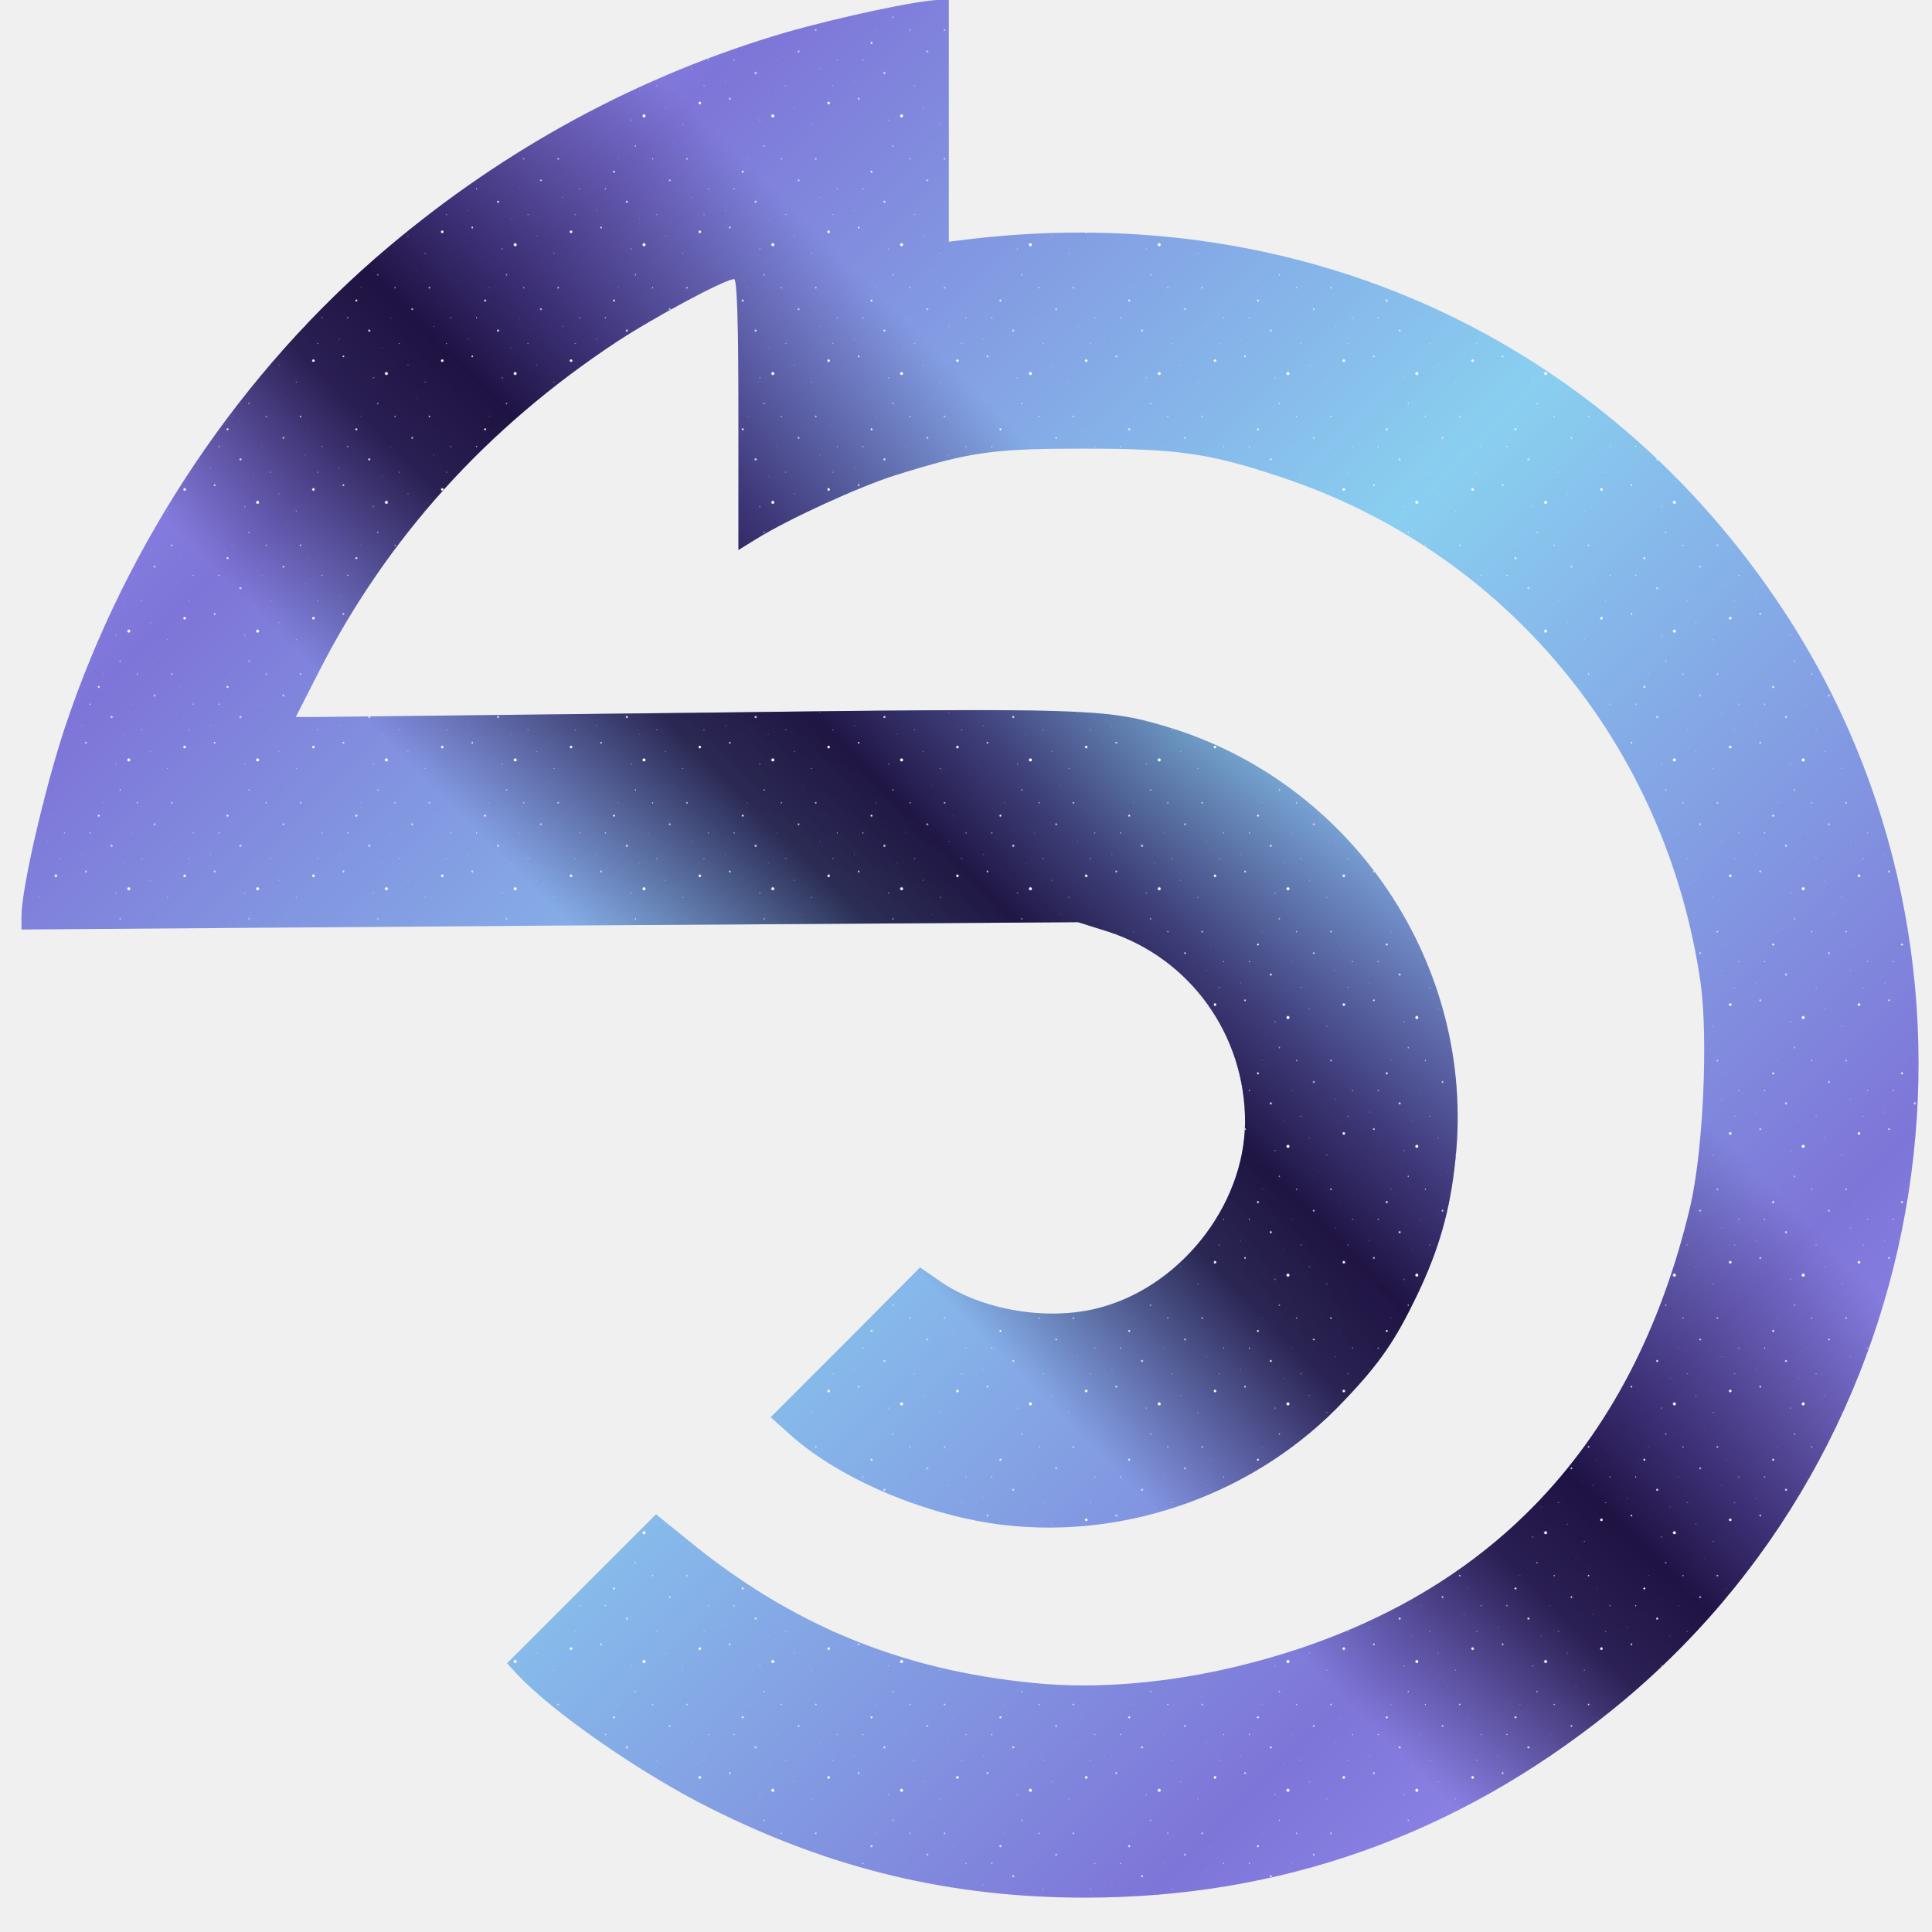
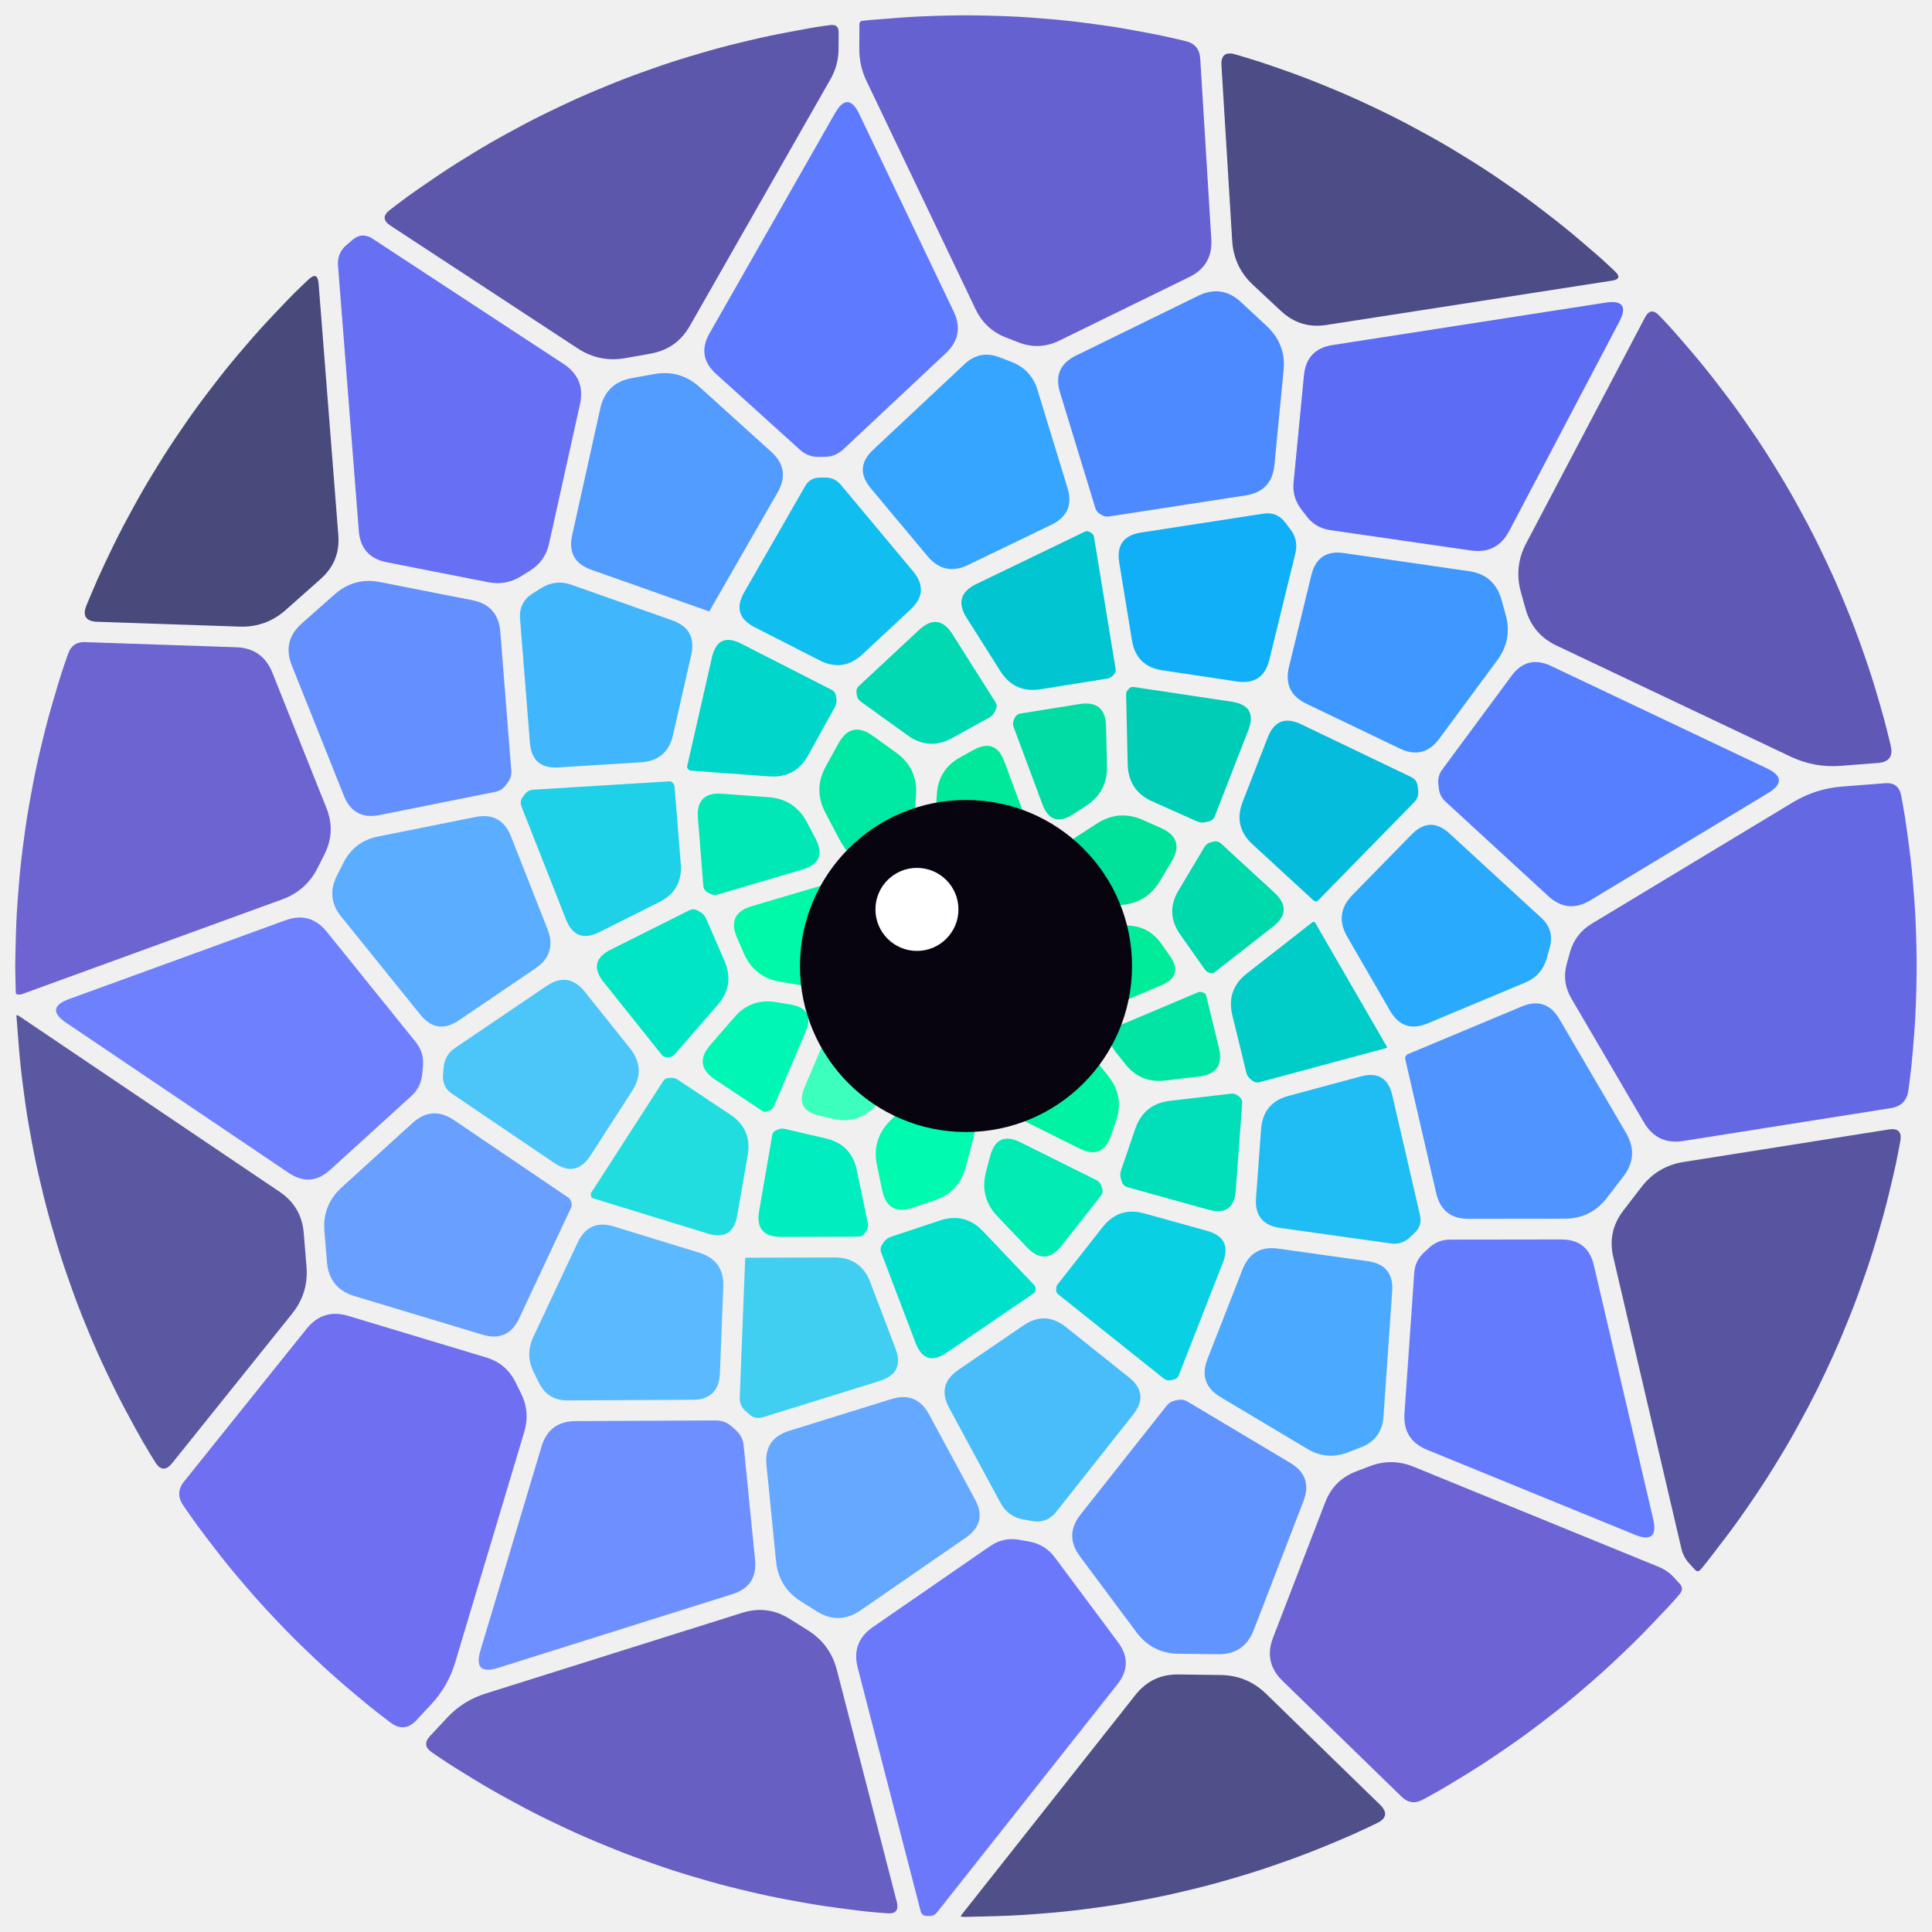
- <svg xmlns="http://www.w3.org/2000/svg" version="1.1" width="100%" height="100%" viewBox="1720 1520 4500 4500" preserveAspectRatio="xMidYMid meet">
-   <defs>
-     <linearGradient id="auroraClara" x1="0%" y1="0%" x2="100%" y2="100%">
-       <stop offset="0%" style="stop-color:#A49BFF;" />
-       <stop offset="20%" style="stop-color:#7E75D8;" />
-       <stop offset="50%" style="stop-color:#89CFF0;" />
-       <stop offset="80%" style="stop-color:#7E75D8;" />
-       <stop offset="100%" style="stop-color:#A49BFF;" />
-     </linearGradient>
-     <linearGradient id="auroraDiagonaOscura" x1="100%" y1="0%" x2="0%" y2="100%">
-       <stop offset="0%" style="stop-color:#1A0D3B; stop-opacity:0" />
-       <stop offset="40%" style="stop-color:#1A0D3B; stop-opacity:0" />
-       <stop offset="48%" style="stop-color:#150930; stop-opacity:0.8" />
-       <stop offset="52%" style="stop-color:#1A0D3B; stop-opacity:0.95" />
-       <stop offset="56%" style="stop-color:#2C1E5D; stop-opacity:0.8" />
-       <stop offset="65%" style="stop-color:#2C1E5D; stop-opacity:0" />
-       <stop offset="100%" style="stop-color:#2C1E5D; stop-opacity:0" />
-     </linearGradient>
-     <pattern id="finalStarsPattern" patternUnits="userSpaceOnUse" width="300" height="300">
-       <circle cx="50" cy="80" r="3" fill="#ffffff" fill-opacity="0.95" />
-       <circle cx="220" cy="150" r="2.5" fill="#e0e0ff" fill-opacity="0.9" />
-       <circle cx="180" cy="50" r="3.5" fill="#ffffff" fill-opacity="1" />
-       <circle cx="120" cy="200" r="2" fill="#f0f0ff" fill-opacity="0.85" />
-       <circle cx="280" cy="90" r="2" fill="#ffffff" fill-opacity="0.8" />
-       <circle cx="80" cy="250" r="1.8" fill="#e5e5ff" fill-opacity="0.9" />
-       <circle cx="250" cy="220" r="2.2" fill="#ffffff" fill-opacity="0.95" />
-       <circle cx="30" cy="180" r="1.2" fill="#ffffff" fill-opacity="0.7" />
-       <circle cx="150" cy="120" r="1" fill="#f5f5ff" fill-opacity="0.8" />
-       <circle cx="200" cy="280" r="1.5" fill="#ffffff" fill-opacity="0.75" />
-       <circle cx="90" cy="30" r="1" fill="#e8e8ff" fill-opacity="0.8" />
-       <circle cx="270" cy="180" r="1.3" fill="#ffffff" fill-opacity="0.85" />
-       <circle cx="40" cy="120" r="1.1" fill="#f0f0ff" fill-opacity="0.7" />
-       <circle cx="160" cy="250" r="1.4" fill="#ffffff" fill-opacity="0.8" />
-       <circle cx="210" cy="40" r="1.2" fill="#e5e5ff" fill-opacity="0.75" />
-       <circle cx="70" cy="160" r="0.8" fill="#ffffff" fill-opacity="0.6" />
-       <circle cx="190" cy="110" r="0.7" fill="#f8f8ff" fill-opacity="0.65" />
-       <circle cx="130" cy="70" r="0.9" fill="#ffffff" fill-opacity="0.7" />
-       <circle cx="240" cy="250" r="0.8" fill="#eeeeee" fill-opacity="0.6" />
-       <circle cx="60" cy="220" r="0.6" fill="#ffffff" fill-opacity="0.55" />
-       <circle cx="170" cy="180" r="0.7" fill="#f5f5ff" fill-opacity="0.6" />
-       <circle cx="290" cy="130" r="0.8" fill="#ffffff" fill-opacity="0.65" />
-       <circle cx="110" cy="290" r="0.6" fill="#e8e8ff" fill-opacity="0.6" />
-     </pattern>
-   </defs>
-   <g transform="rotate(180, 4550, 3770)">
-     <path fill="url(#auroraClara)" d="M5170 5739 l0 -282 -57 7 c-768 88 -1469 -233 -1886 -864 -544 -825               -369 -1947 402 -2566 359 -289 769 -434 1223 -434 312 0 590 66 873 208 161               80 371 226 452 314 l22 24 -173 173 -174 174 -74 -60 c-240 -197 -496 -303               -806 -333 -145 -15 -316 0 -479 40 -563 138 -914 496 -1050 1070 -30 130 -42               390 -24 521 80 553 453 1004 978 1178 165 55 239 66 458 66 213 0 264 -7 440               -62 83 -26 249 -102 323 -148 l42 -26 0 315 c0 208 3 316 10 316 21 0 187 -89               275 -147 301 -199 532 -454 691 -765 l55 -108 -48 0 c-26 0 -430 5 -897 10               -888 11 -940 10 -1078 -31 -437 -128 -726 -557 -678 -1009 12 -118 38 -210 90               -318 50 -104 86 -157 169 -244 201 -214 502 -324 793 -290 179 21 380 106 495               208 l48 43 -174 174 -174 175 -49 -34 c-94 -64 -240 -90 -357 -63 -195 45               -350 238 -351 436 0 203 128 381 319 443 l70 22 1231 -8 1230 -9 0 31 c0 63               -53 294 -101 439 -144 433 -412 832 -753 1119 -276 233 -589 402 -928 501               -118 34 -309 75 -354 75 l-24 0 0 -281z" />
-     <path fill="url(#auroraDiagonaOscura)" d="M5170 5739 l0 -282 -57 7 c-768 88 -1469 -233 -1886 -864 -544 -825               -369 -1947 402 -2566 359 -289 769 -434 1223 -434 312 0 590 66 873 208 161               80 371 226 452 314 l22 24 -173 173 -174 174 -74 -60 c-240 -197 -496 -303               -806 -333 -145 -15 -316 0 -479 40 -563 138 -914 496 -1050 1070 -30 130 -42               390 -24 521 80 553 453 1004 978 1178 165 55 239 66 458 66 213 0 264 -7 440               -62 83 -26 249 -102 323 -148 l42 -26 0 315 c0 208 3 316 10 316 21 0 187 -89               275 -147 301 -199 532 -454 691 -765 l55 -108 -48 0 c-26 0 -430 5 -897 10               -888 11 -940 10 -1078 -31 -437 -128 -726 -557 -678 -1009 12 -118 38 -210 90               -318 50 -104 86 -157 169 -244 201 -214 502 -324 793 -290 179 21 380 106 495               208 l48 43 -174 174 -174 175 -49 -34 c-94 -64 -240 -90 -357 -63 -195 45               -350 238 -351 436 0 203 128 381 319 443 l70 22 1231 -8 1230 -9 0 31 c0 63               -53 294 -101 439 -144 433 -412 832 -753 1119 -276 233 -589 402 -928 501               -118 34 -309 75 -354 75 l-24 0 0 -281z" />
-     <path fill="url(#finalStarsPattern)" d="M5170 5739 l0 -282 -57 7 c-768 88 -1469 -233 -1886 -864 -544 -825               -369 -1947 402 -2566 359 -289 769 -434 1223 -434 312 0 590 66 873 208 161               80 371 226 452 314 l22 24 -173 173 -174 174 -74 -60 c-240 -197 -496 -303               -806 -333 -145 -15 -316 0 -479 40 -563 138 -914 496 -1050 1070 -30 130 -42               390 -24 521 80 553 453 1004 978 1178 165 55 239 66 458 66 213 0 264 -7 440               -62 83 -26 249 -102 323 -148 l42 -26 0 315 c0 208 3 316 10 316 21 0 187 -89               275 -147 301 -199 532 -454 691 -765 l55 -108 -48 0 c-26 0 -430 5 -897 10               -888 11 -940 10 -1078 -31 -437 -128 -726 -557 -678 -1009 12 -118 38 -210 90               -318 50 -104 86 -157 169 -244 201 -214 502 -324 793 -290 179 21 380 106 495               208 l48 43 -174 174 -174 175 -49 -34 c-94 -64 -240 -90 -357 -63 -195 45               -350 238 -351 436 0 203 128 381 319 443 l70 22 1231 -8 1230 -9 0 31 c0 63               -53 294 -101 439 -144 433 -412 832 -753 1119 -276 233 -589 402 -928 501               -118 34 -309 75 -354 75 l-24 0 0 -281z" />
-   </g>
+ <svg xmlns="http://www.w3.org/2000/svg" width="512" height="512" viewBox="0 0 512 512" role="img" aria-label="SAPHO">
+   <path d="M293.76,267.02Q287.31,269.75 280.82,267.11L260.44,258.83Q259.4,258.4 258.98,257.35L258.74,256.72Q258.32,255.67 259.17,254.93L264.37,250.39Q268.15,247.09 273.15,246.79L297.69,245.31Q304.11,244.92 307.81,250.17L310.03,253.33Q313.73,258.58 307.81,261.08Z" fill="#00EB9A" />
+   <path d="M219.34,273.75Q222.08,267.31 228.61,264.81L250.69,256.35Q251.32,256.11 251.92,256.4L252.28,256.58Q252.89,256.87 253.13,257.5L253.85,259.33Q254.46,260.87 254.27,262.51L253.65,267.81Q253.15,272.15 250.05,275.23L231.74,293.4Q227.12,297.98 220.79,296.5L216.99,295.62Q210.66,294.14 213.21,288.15Z" fill="#3CFFBD" />
+   <path d="M271.8,216.97Q274.24,223.53 271.15,229.81L267.12,238.02Q264.82,242.7 260.9,246.12L255.05,251.22Q254.62,251.6 254.1,251.35L253.8,251.2Q253.28,250.95 252.95,250.48L249.04,245.05Q246.39,241.36 246.67,236.82L248.27,210.53Q248.67,203.89 254.5,200.67L257.99,198.74Q263.82,195.53 266.14,201.76Z" fill="#00E99A" />
+   <path d="M270.94,296.84Q264.68,293.72 262.68,287.01L259.53,276.43Q258.56,273.18 258.96,269.81L259.19,267.79Q259.58,264.41 262.73,265.69L279.14,272.36Q285.63,275 289.98,280.48L293.72,285.18Q297.99,290.54 295.77,297.04L294.43,300.93Q292.21,307.42 286.07,304.37Z" fill="#00F3A3" />
+   <path d="M216.29,235.1Q223,233.12 229.02,236.7L238.6,242.4Q241.69,244.24 243.78,247.15L245.04,248.9Q247.14,251.82 243.78,253.11L226.25,259.82Q219.72,262.32 212.81,261.18L206.81,260.19Q199.91,259.05 197.12,252.63L195.33,248.53Q192.54,242.11 199.26,240.13Z" fill="#00F8A9" />
+   <path d="M307.44,233.41Q303.86,239.42 296.87,239.85L278.36,240.97Q271.6,241.37 274.59,235.3L276.38,231.65Q279.37,225.57 285.05,221.9L290.66,218.27Q296.54,214.47 302.93,217.32L307.69,219.44Q314.08,222.3 310.49,228.31Z" fill="#00E29A" />
+   <path d="M232.4,308.76Q230.98,301.9 235.94,296.97L249.58,283.44Q254.44,278.61 256.4,285.18L257.57,289.12Q259.53,295.69 257.78,302.32L255.98,309.16Q254.2,315.93 247.56,318.15L241.86,320.05Q235.22,322.27 233.79,315.42Z" fill="#00FAAF" />
+   <path d="M237.5,199.47Q243.18,203.56 242.76,210.54L241.54,230.51Q241.12,237.5 235.1,233.92L231.46,231.76Q225.45,228.18 222.2,221.98L218.73,215.37Q215.48,209.17 218.87,203.05L222.2,197.02Q225.59,190.89 231.27,194.98Z" fill="#00E9A4" />
+   <path d="M308.74,286.35Q302.27,287.1 298.22,282L295.79,278.95Q291.74,273.85 297.74,271.31L317.46,262.98Q318.02,262.74 318.6,262.95L318.94,263.07Q319.52,263.28 319.66,263.87L323.03,277.68Q324.68,284.48 317.73,285.3Z" fill="#00E5A4" />
+   <path d="M194.69,269.51Q199.05,264.49 205.61,265.57L209.54,266.22Q216.1,267.3 213.5,273.42L205.1,293.16Q204.75,293.97 203.95,294.3L203.47,294.5Q202.66,294.84 201.94,294.36L189.48,286.08Q183.66,282.2 188.25,276.92Z" fill="#00F6B4" />
+   <path d="M293.36,203.05Q293.52,209.87 287.79,213.58L284.35,215.8Q278.62,219.51 276.23,213.11L268.62,192.65Q268.26,191.69 268.69,190.75L268.95,190.19Q269.38,189.26 270.4,189.09L286.05,186.59Q292.96,185.48 293.12,192.48Z" fill="#00DCA4" />
+   <path d="M264.35,322.36Q259.53,317.28 261.31,310.52L262.4,306.39Q264.18,299.62 270.45,302.73L290.53,312.73Q291.54,313.23 291.88,314.3L292.09,314.94Q292.43,316.01 291.74,316.89L281.32,330.14Q276.99,335.64 272.17,330.57Z" fill="#00ECB4" />
+   <path d="M203.65,211.26Q210.63,211.77 213.89,217.97L216.13,222.25Q219.38,228.45 212.67,230.43L190.24,237.05Q189.12,237.38 188.11,236.81L187.5,236.46Q186.49,235.89 186.39,234.73L184.96,216.82Q184.4,209.84 191.38,210.35Z" fill="#00E8B5" />
+   <path d="M321.87,257.67Q321.34,258.09 320.71,257.86L320.33,257.72Q319.69,257.49 319.31,256.94L312.78,247.68Q308.75,241.96 312.34,235.95L319.19,224.46Q319.79,223.46 320.93,223.2L321.61,223.04Q322.75,222.77 323.61,223.56L337.71,236.54Q342.86,241.28 337.34,245.59Z" fill="#00D9AB" />
+   <path d="M204.65,300.83Q204.82,299.9 205.69,299.54L206.21,299.32Q207.09,298.95 208.01,299.17L218.83,301.69Q225.65,303.28 227.07,310.14L229.99,324.16Q230.22,325.28 229.58,326.22L229.2,326.78Q228.56,327.72 227.42,327.72L206.98,327.78Q199.98,327.8 201.18,320.9Z" fill="#00EEBF" />
+   <path d="M263.78,186.04Q264.38,186.98 263.91,187.99L263.63,188.59Q263.16,189.6 262.19,190.14L252.34,195.58Q246.21,198.96 240.53,194.87L228.11,185.93Q227.23,185.3 227.08,184.24L226.98,183.6Q226.82,182.53 227.61,181.8L243.56,166.94Q248.68,162.17 252.42,168.09Z" fill="#00D9B2" />
+   <path d="M298.83,314.63Q297.66,314.3 297.29,313.15L297.07,312.46Q296.7,311.31 297.09,310.16L300.85,299.16Q303.12,292.54 310.07,291.73L326.28,289.83Q327.26,289.72 328.03,290.34L328.49,290.71Q329.26,291.33 329.19,292.32L327.49,315.47Q326.98,322.45 320.23,320.58Z" fill="#00DEBA" />
+   <path d="M182.66,241.24Q183.78,240.68 184.88,241.3L185.53,241.67Q186.63,242.29 187.13,243.44L191.98,254.61Q194.77,261.03 190.18,266.31L178.78,279.43Q178.2,280.09 177.33,280.15L176.81,280.18Q175.94,280.24 175.39,279.56L159.97,260.26Q155.6,254.79 161.86,251.66Z" fill="#00E6C5" />
+   <path d="M319.54,217.87Q318.3,218.16 317.15,217.64L305.4,212.4Q299.01,209.54 298.85,202.55L298.43,184.08Q298.41,183.34 298.92,182.81L299.22,182.49Q299.73,181.96 300.46,182.06L326.42,185.96Q333.35,187 330.81,193.52L321.96,216.24Q321.5,217.41 320.27,217.7Z" fill="#00CDB5" />
+   <path d="M233.54,331.98Q233.1,330.83 233.79,329.81L234.21,329.19Q234.91,328.17 236.08,327.78L249.05,323.45Q255.69,321.23 260.51,326.3L274.03,340.51Q274.43,340.92 274.42,341.5L274.41,341.85Q274.4,342.42 273.93,342.75L250.9,358.46Q245.12,362.41 242.63,355.87Z" fill="#00E1CC" />
+   <path d="M220.33,182.78Q221.38,183.31 221.55,184.47L221.65,185.17Q221.83,186.34 221.26,187.36L214.19,200.14Q210.81,206.27 203.82,205.75L183.1,204.23Q182.71,204.2 182.44,203.91L182.29,203.73Q182.02,203.44 182.11,203.05L188.67,174.23Q190.22,167.41 196.46,170.59Z" fill="#00D6CA" />
+   <path d="M333.8,286.79Q332.75,287.08 331.9,286.39L331.39,285.98Q330.54,285.3 330.29,284.24L326.59,269.07Q324.93,262.27 330.45,257.96L347.78,244.42Q347.93,244.3 348.12,244.32L348.24,244.33Q348.43,244.35 348.53,244.51L367.55,277.42Q367.6,277.5 367.56,277.58L367.53,277.63Q367.49,277.72 367.4,277.74Z" fill="#00CDC8" />
+   <path d="M175.72,286.55Q176.25,285.73 177.22,285.67L177.81,285.63Q178.78,285.57 179.59,286.11L193.52,295.37Q199.35,299.24 198.15,306.14L195.39,322.07Q194.2,328.96 187.51,326.9L157.19,317.58Q156.79,317.45 156.66,317.05L156.59,316.81Q156.47,316.4 156.7,316.05Z" fill="#22DDE0" />
+   <path d="M295.65,177.29Q295.79,178.12 295.21,178.73L294.86,179.09Q294.28,179.7 293.45,179.83L275.77,182.66Q268.85,183.77 265.11,177.86L256.17,163.73Q252.43,157.82 258.74,154.77L287.44,140.92Q288.12,140.59 288.77,140.98L289.16,141.21Q289.81,141.6 289.93,142.35Z" fill="#01C5D0" />
+   <path d="M280.43,343.01Q279.9,342.58 279.91,341.9L279.92,341.49Q279.93,340.81 280.35,340.28L292.2,325.2Q296.53,319.7 303.27,321.57L319.89,326.19Q326.64,328.06 324.09,334.58L312.42,364.4Q312.02,365.43 310.95,365.64L310.3,365.77Q309.22,365.99 308.37,365.3Z" fill="#0AD0E3" />
+   <path d="M177.37,207.07Q177.87,207.04 178.2,207.41L178.4,207.63Q178.73,208.01 178.77,208.5L180.41,228.96Q180.97,235.93 174.71,239.07L158.82,247.03Q152.56,250.16 149.99,243.65L138.2,213.74Q137.67,212.4 138.53,211.23L139.04,210.54Q139.9,209.37 141.34,209.28Z" fill="#1ED0E8" />
+   <path d="M348.58,238.84Q348.29,238.81 348.07,238.61L331.93,223.75Q326.78,219.01 329.32,212.49L335.96,195.44Q338.5,188.91 344.82,191.94L373.91,205.89Q375.54,206.66 375.72,208.45L375.83,209.53Q376.02,211.32 374.76,212.61L349.27,238.67Q349.06,238.88 348.76,238.85Z" fill="#05BCDD" />
+   <path d="M197.56,373.92Q195.95,372.48 196.04,370.32L197.48,333.5Q197.48,333.43 197.54,333.38L197.58,333.35Q197.64,333.31 197.72,333.31L221.12,333.24Q228.12,333.22 230.62,339.76L237.31,357.35Q239.8,363.89 233.12,365.97L202.2,375.58Q200.14,376.22 198.53,374.78Z" fill="#40CFF0" />
+   <path d="M218.69,126.56Q221.21,126.54 222.83,128.48L241.95,151.37Q246.44,156.74 241.32,161.51L228.55,173.41Q223.43,178.18 217.19,175L199.97,166.21Q193.74,163.03 197.22,156.96L213.39,128.79Q214.65,126.6 217.17,126.58Z" fill="#11BEF0" />
+   <path d="M373.56,327.97Q371.43,329.94 368.57,329.53L339.28,325.42Q332.34,324.44 332.86,317.46L334.2,299.23Q334.71,292.24 341.47,290.42L360.63,285.26Q367.39,283.44 368.97,290.26L376.31,322.01Q376.96,324.83 374.83,326.79Z" fill="#1FBDF4" />
+   <path d="M117.57,282.83Q117.86,279.58 120.56,277.74L144.83,261.3Q150.62,257.37 154.99,262.84L166.93,277.78Q171.3,283.25 167.51,289.13L156.48,306.24Q152.68,312.12 146.89,308.2L119.83,289.88Q117.12,288.05 117.41,284.79Z" fill="#4CC6F8" />
+   <path d="M341.93,140.21Q344.15,143.11 343.28,146.66L336.39,174.84Q334.73,181.64 327.8,180.6L308.03,177.64Q301.11,176.6 299.98,169.69L296.61,149.1Q295.48,142.19 302.4,141.13L334.78,136.13Q338.39,135.57 340.6,138.47Z" fill="#11AFF7" />
+   <path d="M271.07,402.64Q267.11,401.91 265.19,398.36L251.54,373.12Q248.21,366.96 253.99,363.02L271.22,351.25Q277,347.31 282.47,351.67L299.18,365.01Q304.65,369.37 300.31,374.86L279.93,400.63Q277.42,403.8 273.46,403.07Z" fill="#49BDFA" />
+   <path d="M143.48,155.82Q147.23,153.49 151.4,154.96L178.14,164.4Q184.74,166.73 183.18,173.56L178.36,194.77Q176.8,201.59 169.82,202.02L147.96,203.37Q140.98,203.8 140.43,196.82L137.82,163.97Q137.47,159.56 141.23,157.23Z" fill="#40B6FC" />
+   <path d="M378.33,271.21Q371.88,273.91 368.37,267.85L357.03,248.24Q353.53,242.18 358.42,237.17L374.09,221.15Q378.99,216.15 384.14,220.89L408.46,243.24Q412.01,246.5 410.69,251.14L409.91,253.92Q408.6,258.55 404.15,260.41Z" fill="#2AAAFC" />
+   <path d="M141.45,363.68Q139.13,359.02 141.34,354.3L153.07,329.32Q156.05,322.98 162.74,325.04L185.27,331.97Q191.96,334.03 191.68,341.02L190.78,363.93Q190.51,370.93 183.51,370.96L150.38,371.12Q145.17,371.15 142.85,366.48Z" fill="#5BB9FF" />
+   <path d="M268.07,95.92Q273.31,97.95 274.95,103.32L282.9,129.32Q284.95,136.01 278.64,139.06L256.58,149.71Q250.27,152.75 245.79,147.38L230.75,129.38Q226.27,124.01 231.37,119.22L255.61,96.5Q259.7,92.66 264.93,94.7Z" fill="#36A5FF" />
+   <path d="M357.22,384.89Q351.61,387.05 346.44,383.96L323.46,370.25Q317.45,366.66 320,360.14L329.27,336.44Q331.82,329.92 338.75,330.9L362.49,334.23Q369.42,335.21 368.94,342.19L366.63,375.42Q366.21,381.43 360.59,383.59Z" fill="#4BA9FF" />
+   <path d="M90.99,228.7Q93.88,222.95 100.18,221.69L125.98,216.52Q132.84,215.14 135.41,221.65L145.09,246.22Q147.66,252.73 141.86,256.66L121.58,270.41Q115.78,274.34 111.39,268.89L90.41,242.89Q86.37,237.89 89.26,232.14Z" fill="#5BADFF" />
+   <path d="M381.42,195.76Q377.25,201.39 370.94,198.36L346.25,186.52Q339.93,183.5 341.6,176.7L347.54,152.37Q349.21,145.57 356.13,146.57L389.3,151.37Q396.07,152.35 397.91,158.94L399.01,162.89Q400.85,169.48 396.78,174.98Z" fill="#3E98FF" />
+   <path d="M212.28,424.41Q206.35,420.69 205.66,413.72L203.12,388.23Q202.42,381.27 209.11,379.19L236.21,370.77Q242.89,368.69 246.22,374.85L258.39,397.36Q261.72,403.52 255.96,407.49L228.09,426.74Q222.33,430.72 216.4,427Z" fill="#64A9FF" />
+   <path d="M173.35,99.14Q180.24,97.9 185.43,102.6L204.37,119.72Q209.56,124.41 206.08,130.48L188.02,161.93Q188,161.97 187.96,161.99L187.94,162Q187.89,162.02 187.85,162L156.72,151Q150.12,148.67 151.63,141.84L159.08,108.25Q160.6,101.42 167.49,100.19Z" fill="#529BFF" />
+   <path d="M425.88,317.41Q421.61,322.96 414.61,322.97L389.18,323Q382.18,323.01 380.61,316.19L372.41,280.72Q372.32,280.37 372.48,280.04L372.58,279.84Q372.73,279.51 373.07,279.37L403.26,266.74Q409.72,264.04 413.26,270.08L430.91,300.23Q434.45,306.27 430.18,311.82Z" fill="#4F94FF" />
+   <path d="M85.97,326.33Q85.4,319.35 90.58,314.64L109.31,297.62Q114.49,292.91 120.29,296.83L150.54,317.32Q151.12,317.71 151.32,318.37L151.44,318.77Q151.64,319.43 151.34,320.06L137.57,349.4Q134.59,355.73 127.89,353.71L93.92,343.47Q87.22,341.44 86.65,334.47Z" fill="#69A0FF" />
+   <path d="M335.71,86.43Q340.83,91.21 340.16,98.17L337.73,123.24Q337.05,130.21 330.14,131.28L293.9,136.87Q292.88,137.03 292,136.5L291.47,136.18Q290.59,135.65 290.29,134.67L280.91,104Q278.86,97.31 285.15,94.23L317.51,78.4Q323.8,75.32 328.92,80.1Z" fill="#4D8AFF" />
+   <path d="M312.34,438.26Q305.34,438.17 301.16,432.55L286.2,412.47Q282.02,406.85 286.36,401.36L309.19,372.51Q310.04,371.43 311.38,371.16L312.19,371Q313.54,370.73 314.72,371.44L341.93,387.68Q347.95,391.27 345.43,397.8L332.27,431.94Q329.75,438.48 322.75,438.39Z" fill="#6294FF" />
+   <path d="M88.63,157.56Q93.87,152.91 100.74,154.26L125.15,159.06Q132.02,160.41 132.58,167.39L135.49,204.18Q135.63,205.9 134.61,207.29L133.99,208.12Q132.97,209.5 131.28,209.84L100.59,216Q93.72,217.37 91.13,210.87L77.34,176.36Q74.74,169.86 79.98,165.22Z" fill="#648FFF" />
+   <path d="M421.45,238.59Q415.46,242.21 410.3,237.47L383.04,212.41Q381.51,211 381.3,208.93L381.17,207.69Q380.96,205.63 382.19,203.96L400.56,179.12Q404.73,173.49 411.05,176.49L468.18,203.59Q474.51,206.59 468.51,210.2Z" fill="#557FFF" />
+   <path d="M131.98,442.01Q125.31,444.11 127.32,437.4L143.51,383.35Q145.52,376.65 152.52,376.61L189.67,376.43Q192.11,376.42 193.93,378.04L195.02,379.02Q196.83,380.64 197.08,383.07L200.1,413.38Q200.79,420.35 194.12,422.45Z" fill="#6E8FFF" />
+   <path d="M221.26,30.04Q224.72,23.96 227.74,30.27L252.72,82.53Q255.73,88.84 250.63,93.63L223.44,119.12Q221.39,121.04 218.59,121.06L216.9,121.08Q214.1,121.1 212.02,119.22L189.76,99.09Q184.57,94.4 188.04,88.32Z" fill="#5E7BFF" />
+   <path d="M438.1,402.53Q439.69,409.35 433.21,406.7L378.2,384.22Q371.72,381.57 372.2,374.59L374.79,337.29Q375.01,334.12 377.34,331.96L378.74,330.67Q381.08,328.51 384.25,328.51L413.79,328.47Q420.79,328.46 422.38,335.28Z" fill="#657BFE" />
+   <path d="M17.56,271.06Q11.76,267.15 18.34,264.75L75.64,243.89Q82.21,241.49 86.61,246.94L110.16,276.13Q112.39,278.9 112.09,282.44L111.9,284.57Q111.6,288.11 108.97,290.5L87.48,310.03Q82.3,314.74 76.49,310.82Z" fill="#6E80FE" />
+   <path d="M425.44,80.21Q432.35,79.14 429.09,85.33L399.97,140.69Q396.71,146.89 389.78,145.88L352.53,140.49Q348.63,139.93 346.25,136.8L344.81,134.92Q342.43,131.79 342.81,127.87L345.56,99.48Q346.23,92.51 353.15,91.44Z" fill="#5C6CF4" />
+   <path d="M248.32,506.8Q247.54,507.78 246.29,507.75L245.54,507.73Q244.29,507.69 243.98,506.48L227.3,441.96Q225.55,435.18 231.31,431.2L262.38,409.74Q265.94,407.29 270.19,408.07L272.74,408.53Q277,409.31 279.58,412.78L296.3,435.23Q300.48,440.85 296.14,446.34Z" fill="#6C78FB" />
+   <path d="M89.58,70.41Q89.31,67.07 91.86,64.9L93.39,63.59Q95.93,61.42 98.74,63.26L149.36,96.46Q155.21,100.3 153.7,107.13L145.49,144.13Q144.47,148.73 140.47,151.22L138.07,152.72Q134.07,155.21 129.44,154.3L102.51,149.01Q95.64,147.66 95.09,140.68Z" fill="#676FF3" />
+   <path d="M507.87,250.93Q508,256 507.87,261.07L507.79,264.12Q507.65,269.19 507.26,274.25L506.94,278.21Q506.62,282.34 506.08,286.45L505.75,288.91Q505.21,293.01 501.12,293.66L446.1,302.37Q439.18,303.47 435.65,297.43L416.43,264.61Q413.85,260.2 415.24,255.28L416.07,252.33Q417.46,247.42 421.84,244.78L475.18,212.6Q481.17,208.99 488.15,208.45L499.55,207.56Q503.17,207.28 503.84,210.86L504.23,213Q504.9,216.58 505.37,220.18L505.96,224.63Q506.62,229.66 507.02,234.72L507.26,237.75Q507.65,242.81 507.79,247.88Z" fill="#6468E3" />
+   <path d="M110.37,455.86Q107.15,459.32 103.41,456.44L101.16,454.72Q97.41,451.84 93.82,448.77L91.24,446.57Q87.38,443.27 83.7,439.78L81.49,437.68Q77.81,434.19 74.32,430.51L72.22,428.3Q68.73,424.62 65.43,420.76L63.45,418.45Q60.16,414.59 57.07,410.56L54.53,407.25Q52.13,404.12 49.89,400.87L48.55,398.92Q46.32,395.67 48.79,392.6L81.24,352.16Q85.62,346.7 92.32,348.73L128.87,359.75Q134.14,361.34 136.6,366.27L138.07,369.23Q140.52,374.16 138.94,379.44L120.61,440.62Q118.73,446.88 114.28,451.66Z" fill="#6F6FF1" />
+   <path d="M227.76,6.36Q227.77,5.63 228.5,5.53L228.93,5.48Q229.66,5.38 230.39,5.32L237.75,4.74Q242.81,4.35 247.88,4.21L250.93,4.13Q256,4 261.07,4.13L264.12,4.21Q269.19,4.35 274.25,4.74L277.28,4.98Q282.34,5.38 287.37,6.04L290.39,6.44Q295.42,7.1 300.41,8.03L304.72,8.83Q308.39,9.51 312.03,10.38L314.21,10.9Q317.84,11.77 318.07,15.5L321.01,63.37Q321.44,70.36 315.15,73.43L280.73,90.27Q275.42,92.87 269.91,90.73L266.6,89.45Q261.1,87.3 258.55,81.97L229.65,21.5Q227.69,17.41 227.72,12.88Z" fill="#6561D0" />
+   <path d="M445.12,419.69Q446.34,421.04 445.16,422.41L444.45,423.24Q443.27,424.62 442.02,425.94L437.68,430.51Q434.19,434.19 430.51,437.68L428.3,439.78Q424.62,443.27 420.76,446.57L418.45,448.55Q414.59,451.84 410.56,454.93L408.15,456.78Q404.12,459.87 399.94,462.75L397.43,464.47Q393.25,467.34 388.92,470L385,472.4Q382,474.24 378.91,475.92L377.05,476.93Q373.96,478.6 371.44,476.15L339.87,445.43Q334.85,440.55 337.37,434.01L351.2,398.12Q353.47,392.22 359.37,389.95L362.91,388.59Q368.8,386.32 374.65,388.71L439.65,415.27Q441.96,416.22 443.65,418.07Z" fill="#6C64D4" />
+   <path d="M4.65,263.55Q4.2,263.51 4.18,263.05L4.08,258.89Q4,256 4.08,253.11L4.21,247.88Q4.35,242.81 4.74,237.75L4.98,234.72Q5.38,229.66 6.04,224.63L6.44,221.61Q7.1,216.58 8.03,211.59L8.58,208.6Q9.51,203.61 10.69,198.67L11.4,195.71Q12.59,190.78 14.03,185.91L15.4,181.29Q16.33,178.13 17.43,175.02L18.09,173.16Q19.19,170.06 22.48,170.17L62.59,171.53Q69.58,171.77 72.18,178.27L86.51,214.14Q89.01,220.39 85.99,226.4L84.17,230.01Q81.15,236.02 74.83,238.33L5.82,263.46Q5.39,263.62 4.93,263.57Z" fill="#6C64D0" />
+   <path d="M412.5,171.09Q406.17,168.09 404.29,161.35L403.06,156.94Q401.18,150.2 404.44,144.01L435.94,84.13Q437.46,81.25 439.69,83.61L441.04,85.02Q443.27,87.38 445.38,89.85L448.55,93.55Q451.84,97.41 454.93,101.44L456.78,103.85Q459.87,107.88 462.75,112.06L464.47,114.57Q467.34,118.75 470,123.08L471.59,125.67Q474.24,130 476.66,134.46L478.11,137.14Q480.53,141.59 482.72,146.17L484.03,148.92Q486.21,153.5 488.16,158.19L489.32,161Q491.26,165.69 492.96,170.47L493.97,173.34Q495.67,178.13 497.11,182.99L498.17,186.58Q499.41,190.78 500.44,195.04L501.05,197.59Q502.07,201.85 497.71,202.19L487.81,202.96Q480.83,203.5 474.5,200.5Z" fill="#5F58B5" />
+   <path d="M237.66,504.01Q238.51,507.32 235.11,507.05L233.06,506.89Q229.66,506.62 226.27,506.17L221.61,505.56Q216.58,504.9 211.59,503.97L208.6,503.42Q203.61,502.49 198.67,501.31L195.71,500.6Q190.78,499.41 185.91,497.97L182.99,497.11Q178.13,495.67 173.34,493.97L170.47,492.96Q165.69,491.26 161,489.32L158.19,488.16Q153.5,486.21 148.92,484.03L146.17,482.72Q141.59,480.53 137.14,478.11L134.46,476.66Q130,474.24 125.67,471.59L121.56,469.06Q118.75,467.34 116.04,465.48L114.41,464.36Q111.7,462.5 113.94,460.09L118.47,455.23Q122.7,450.69 128.62,448.83L196.69,427.41Q203.36,425.3 209.29,429.03L214.09,432.04Q220.02,435.76 221.77,442.54Z" fill="#6760C2" />
+   <path d="M103.47,59.79Q100.47,57.81 103.32,55.63L105.03,54.32Q107.88,52.13 110.84,50.09L114.57,47.53Q118.75,44.66 123.08,42L125.67,40.41Q130,37.76 134.46,35.34L137.14,33.89Q141.59,31.47 146.17,29.28L148.92,27.97Q153.5,25.79 158.19,23.84L161,22.68Q165.69,20.74 170.47,19.04L173.34,18.03Q178.13,16.33 182.99,14.89L185.91,14.03Q190.78,12.59 195.71,11.4L198.67,10.69Q203.61,9.51 208.6,8.58L214.41,7.5Q216.58,7.1 218.77,6.81L220.08,6.64Q222.26,6.35 222.25,8.56L222.22,13.08Q222.19,17.29 220.11,20.95L182.8,86.39Q179.33,92.48 172.44,93.71L165.79,94.9Q158.9,96.14 153.05,92.3Z" fill="#5C57AA" />
+   <path d="M500.55,299.32Q504.28,298.73 503.6,302.45L503.18,304.68Q502.49,308.39 501.61,312.07L500.6,316.29Q499.41,321.22 497.97,326.09L497.11,329.01Q495.67,333.87 493.97,338.66L492.96,341.53Q491.26,346.31 489.32,351L488.16,353.81Q486.21,358.5 484.03,363.08L482.72,365.83Q480.53,370.41 478.11,374.86L476.66,377.54Q474.24,382 471.59,386.33L470,388.92Q467.34,393.25 464.47,397.43L462.75,399.94Q459.87,404.12 456.78,408.15L452.53,413.69Q451.84,414.59 451.11,415.45L450.67,415.96Q449.94,416.82 449.18,415.98L447.57,414.22Q446.1,412.59 445.6,410.45L427.54,333.17Q425.94,326.35 430.21,320.8L435.01,314.57Q439.27,309.02 446.19,307.93Z" fill="#57559F" />
+   <path d="M45.65,387.72Q43.16,390.82 41.09,387.43L39.84,385.39Q37.76,382 35.86,378.5L33.89,374.86Q31.47,370.41 29.28,365.83L27.97,363.08Q25.79,358.5 23.84,353.81L22.68,351Q20.74,346.31 19.04,341.53L18.03,338.66Q16.33,333.87 14.89,329.01L14.03,326.09Q12.59,321.22 11.4,316.29L10.69,313.33Q9.51,308.39 8.58,303.4L8.03,300.41Q7.1,295.42 6.44,290.39L6.04,287.37Q5.38,282.34 4.98,277.28L4.35,269.24Q4.35,269.19 4.34,269.13L4.34,269.1Q4.34,269.04 4.4,269.05L4.62,269.07Q4.8,269.08 4.94,269.18L74.11,315.85Q79.92,319.77 80.49,326.74L81.23,335.69Q81.8,342.67 77.42,348.13Z" fill="#5A58A1" />
+   <path d="M323.7,17.42Q323.44,13.24 327.45,14.43L329.86,15.15Q333.87,16.33 337.82,17.73L341.53,19.04Q346.31,20.74 351,22.68L353.81,23.84Q358.5,25.79 363.08,27.97L365.83,29.28Q370.41,31.47 374.86,33.89L377.54,35.34Q382,37.76 386.33,40.41L388.92,42Q393.25,44.66 397.43,47.53L399.94,49.25Q404.12,52.13 408.15,55.22L410.56,57.07Q414.59,60.16 418.45,63.45L422.41,66.84Q424.62,68.73 426.73,70.73L427.99,71.92Q430.09,73.92 427.23,74.37L351.52,86.12Q344.6,87.2 339.48,82.42L332.09,75.53Q326.97,70.76 326.54,63.77Z" fill="#4C4C86" />
+   <path d="M365.67,478.22Q368.83,481.29 364.85,483.18L362.47,484.32Q358.5,486.21 354.43,487.9L351,489.32Q346.31,491.26 341.53,492.96L338.66,493.97Q333.87,495.67 329.01,497.11L326.09,497.97Q321.22,499.41 316.29,500.6L313.33,501.31Q308.39,502.49 303.4,503.42L300.41,503.97Q295.42,504.9 290.39,505.56L287.37,505.96Q282.34,506.62 277.28,507.02L274.25,507.26Q269.19,507.65 264.12,507.79L256.61,507.98Q256,508 255.39,507.98L255.02,507.97Q254.41,507.96 254.79,507.48L300.92,449.16Q305.26,443.67 312.26,443.75L323.5,443.9Q330.5,443.99 335.52,448.87Z" fill="#4F4F89" />
+   <path d="M25.81,164.78Q21.18,164.62 22.95,160.34L24.02,157.78Q25.79,153.5 27.78,149.32L29.28,146.17Q31.47,141.59 33.89,137.14L35.34,134.46Q37.76,130 40.41,125.67L42,123.08Q44.66,118.75 47.53,114.57L49.25,112.06Q52.13,107.88 55.22,103.85L57.07,101.44Q60.16,97.41 63.45,93.55L65.43,91.24Q68.73,87.38 72.22,83.7L75.49,80.25Q77.81,77.81 80.25,75.49L81.72,74.1Q84.17,71.78 84.43,75.14L89.66,141.82Q90.21,148.8 84.97,153.44L75.71,161.66Q70.47,166.3 63.47,166.06Z" fill="#484A7B" />
+   <circle cx="256" cy="256" r="44" fill="#07040F" />
+   <circle cx="243" cy="241" r="11" fill="#FFFFFF" />
</svg>
